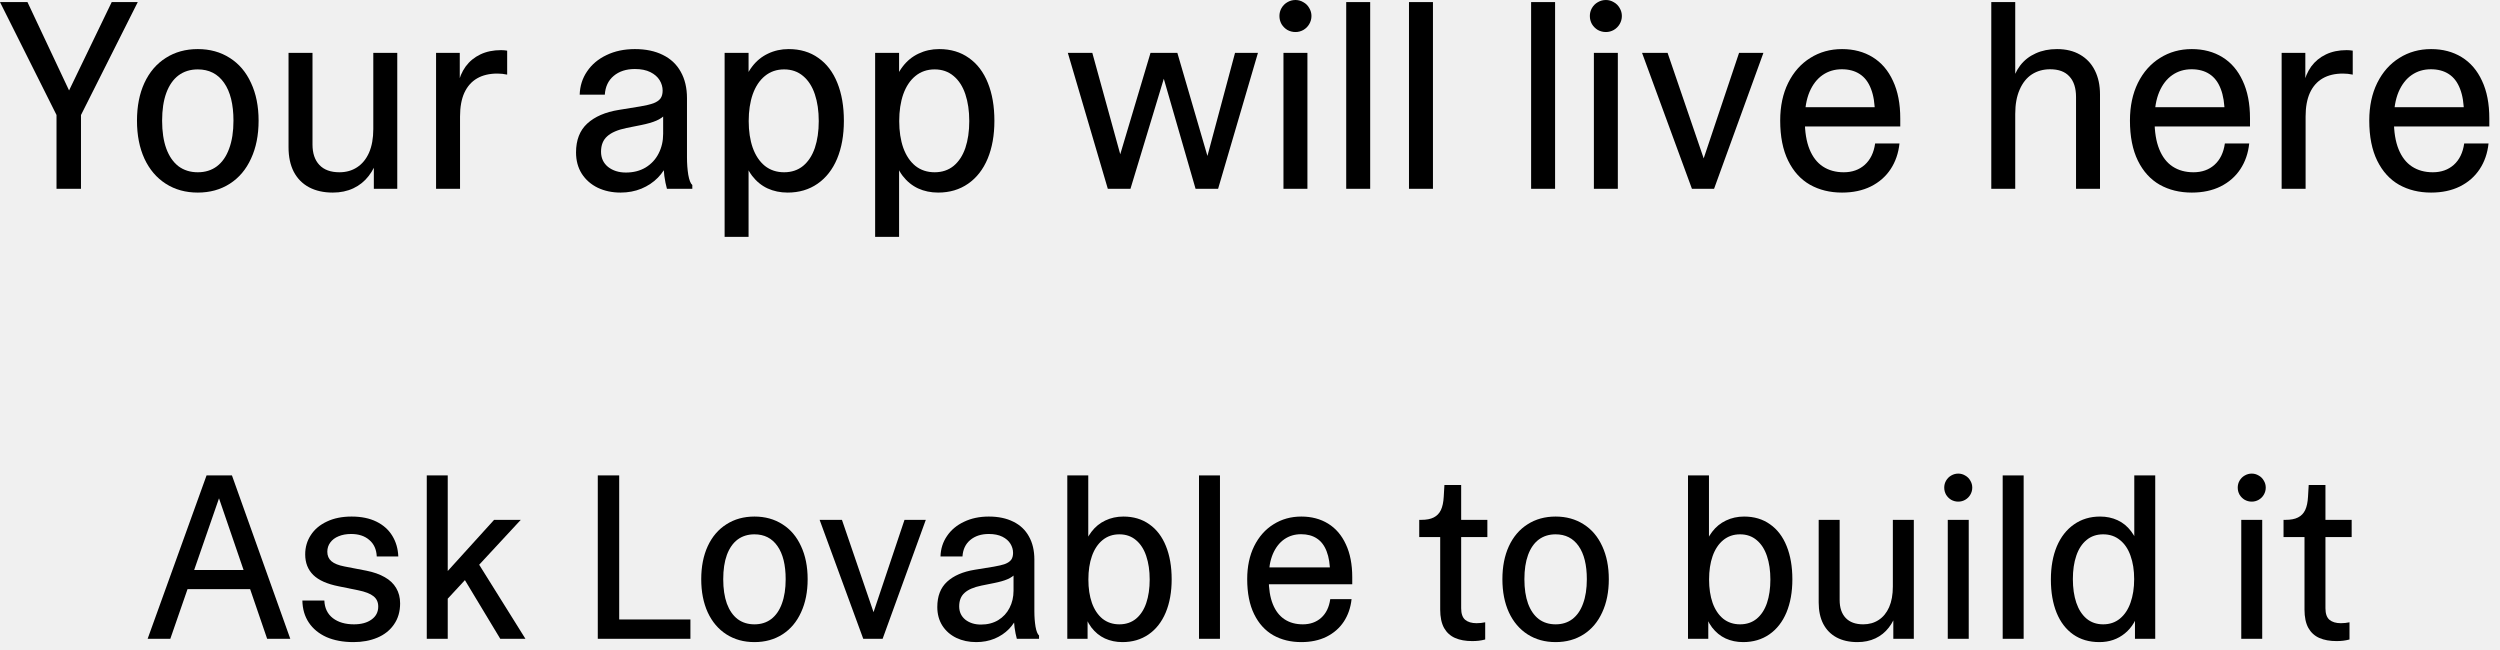
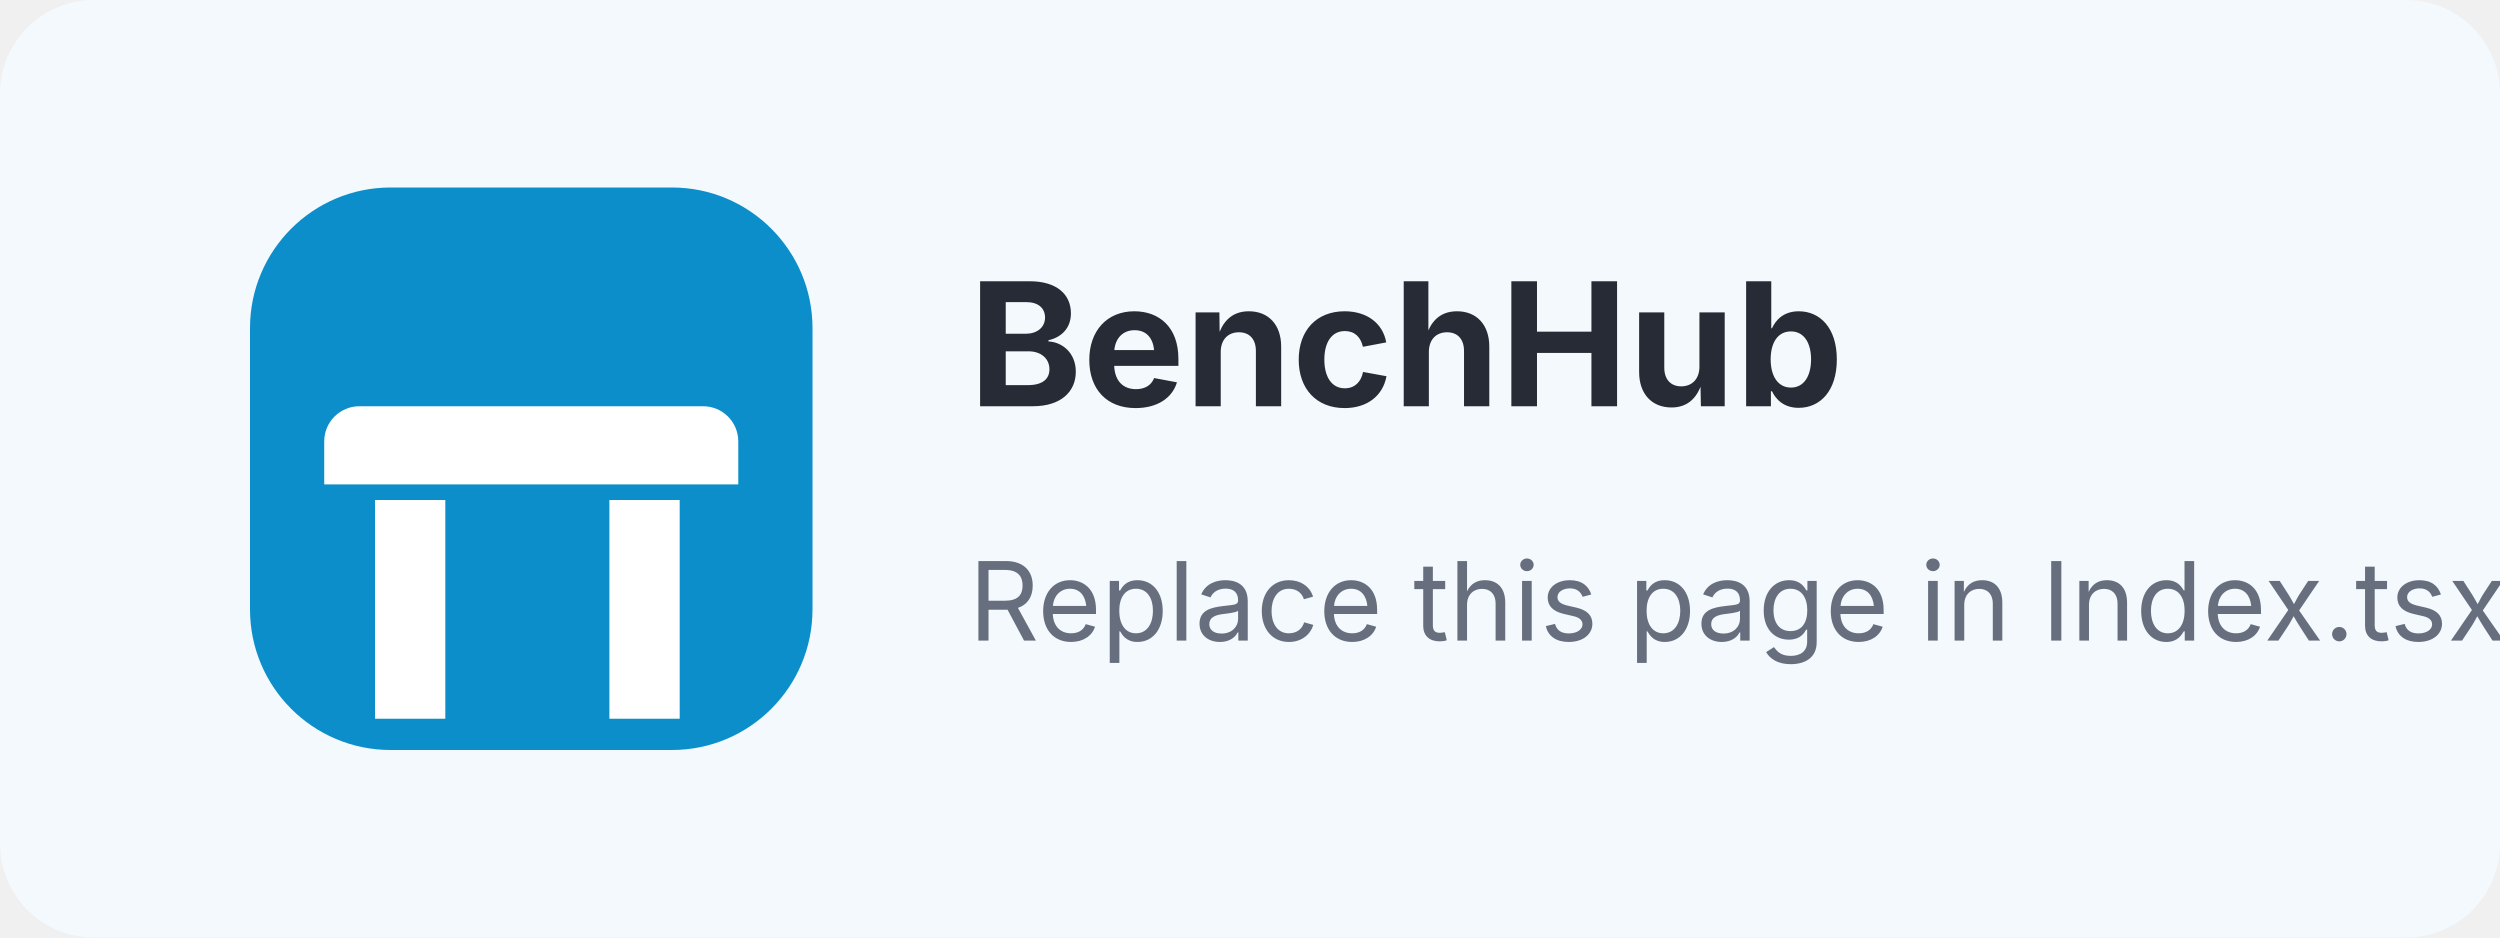
- <svg xmlns="http://www.w3.org/2000/svg" width="150" height="39" viewBox="0 0 150 39" fill="none">
-   <path d="M145.867 11.555C145.143 11.555 144.503 11.398 143.945 11.086C143.388 10.768 142.951 10.287 142.633 9.641C142.315 8.995 142.156 8.193 142.156 7.234C142.156 6.375 142.315 5.622 142.633 4.977C142.956 4.326 143.398 3.826 143.961 3.477C144.523 3.122 145.159 2.945 145.867 2.945C146.565 2.945 147.177 3.107 147.703 3.43C148.229 3.753 148.635 4.227 148.922 4.852C149.214 5.471 149.359 6.221 149.359 7.102C149.359 7.263 149.359 7.424 149.359 7.586H142.891V6.43H148.539L147.836 6.812C147.836 6.219 147.758 5.724 147.602 5.328C147.451 4.932 147.227 4.638 146.93 4.445C146.638 4.253 146.279 4.156 145.852 4.156C145.419 4.156 145.036 4.271 144.703 4.5C144.37 4.729 144.107 5.068 143.914 5.516C143.727 5.964 143.633 6.503 143.633 7.133V7.219C143.633 7.911 143.727 8.49 143.914 8.953C144.102 9.417 144.37 9.763 144.719 9.992C145.068 10.221 145.484 10.336 145.969 10.336C146.474 10.336 146.893 10.188 147.227 9.891C147.565 9.589 147.773 9.161 147.852 8.609H149.312C149.25 9.193 149.073 9.706 148.781 10.148C148.49 10.591 148.094 10.938 147.594 11.188C147.099 11.432 146.523 11.555 145.867 11.555Z" fill="black" />
-   <path d="M136.898 3.172H138.32V5.133L138.211 5.086C138.294 4.669 138.448 4.305 138.672 3.992C138.901 3.68 139.195 3.438 139.555 3.266C139.914 3.094 140.328 3.008 140.797 3.008C140.917 3.008 141.039 3.018 141.164 3.039V4.477C141.065 4.456 140.969 4.44 140.875 4.43C140.781 4.419 140.682 4.414 140.578 4.414C140.099 4.414 139.693 4.51 139.359 4.703C139.026 4.896 138.771 5.185 138.594 5.57C138.422 5.951 138.336 6.424 138.336 6.992V11.328H136.898V3.172Z" fill="black" />
-   <path d="M131.508 11.555C130.784 11.555 130.143 11.398 129.586 11.086C129.029 10.768 128.591 10.287 128.273 9.641C127.956 8.995 127.797 8.193 127.797 7.234C127.797 6.375 127.956 5.622 128.273 4.977C128.596 4.326 129.039 3.826 129.602 3.477C130.164 3.122 130.799 2.945 131.508 2.945C132.206 2.945 132.818 3.107 133.344 3.43C133.87 3.753 134.276 4.227 134.562 4.852C134.854 5.471 135 6.221 135 7.102C135 7.263 135 7.424 135 7.586H128.531V6.43H134.18L133.477 6.812C133.477 6.219 133.398 5.724 133.242 5.328C133.091 4.932 132.867 4.638 132.57 4.445C132.279 4.253 131.919 4.156 131.492 4.156C131.06 4.156 130.677 4.271 130.344 4.5C130.01 4.729 129.747 5.068 129.555 5.516C129.367 5.964 129.273 6.503 129.273 7.133V7.219C129.273 7.911 129.367 8.49 129.555 8.953C129.742 9.417 130.01 9.763 130.359 9.992C130.708 10.221 131.125 10.336 131.609 10.336C132.115 10.336 132.534 10.188 132.867 9.891C133.206 9.589 133.414 9.161 133.492 8.609H134.953C134.891 9.193 134.714 9.706 134.422 10.148C134.13 10.591 133.734 10.938 133.234 11.188C132.74 11.432 132.164 11.555 131.508 11.555Z" fill="black" />
-   <path d="M119.477 0.125H120.914V5.664L120.703 5.055C120.802 4.622 120.971 4.247 121.211 3.93C121.456 3.612 121.766 3.37 122.141 3.203C122.516 3.031 122.943 2.945 123.422 2.945C123.958 2.945 124.419 3.057 124.805 3.281C125.195 3.505 125.492 3.823 125.695 4.234C125.898 4.641 126 5.117 126 5.664V11.328H124.562V5.82C124.562 5.284 124.43 4.872 124.164 4.586C123.904 4.299 123.518 4.156 123.008 4.156C122.596 4.156 122.232 4.258 121.914 4.461C121.602 4.664 121.357 4.969 121.18 5.375C121.003 5.776 120.914 6.263 120.914 6.836V11.328H119.477V0.125Z" fill="black" />
-   <path d="M110.523 11.555C109.799 11.555 109.159 11.398 108.602 11.086C108.044 10.768 107.607 10.287 107.289 9.641C106.971 8.995 106.812 8.193 106.812 7.234C106.812 6.375 106.971 5.622 107.289 4.977C107.612 4.326 108.055 3.826 108.617 3.477C109.18 3.122 109.815 2.945 110.523 2.945C111.221 2.945 111.833 3.107 112.359 3.43C112.885 3.753 113.292 4.227 113.578 4.852C113.87 5.471 114.016 6.221 114.016 7.102C114.016 7.263 114.016 7.424 114.016 7.586H107.547V6.43H113.195L112.492 6.812C112.492 6.219 112.414 5.724 112.258 5.328C112.107 4.932 111.883 4.638 111.586 4.445C111.294 4.253 110.935 4.156 110.508 4.156C110.076 4.156 109.693 4.271 109.359 4.5C109.026 4.729 108.763 5.068 108.57 5.516C108.383 5.964 108.289 6.503 108.289 7.133V7.219C108.289 7.911 108.383 8.49 108.57 8.953C108.758 9.417 109.026 9.763 109.375 9.992C109.724 10.221 110.141 10.336 110.625 10.336C111.13 10.336 111.549 10.188 111.883 9.891C112.221 9.589 112.43 9.161 112.508 8.609H113.969C113.906 9.193 113.729 9.706 113.438 10.148C113.146 10.591 112.75 10.938 112.25 11.188C111.755 11.432 111.18 11.555 110.523 11.555Z" fill="black" />
-   <path d="M98.523 3.172H100.055L102.359 9.906H102.086L104.344 3.172H105.805L102.844 11.328H101.516L98.523 3.172Z" fill="black" />
-   <path d="M95.633 3.172H97.07V11.328H95.633V3.172ZM96.352 1.922C96.18 1.922 96.018 1.88 95.867 1.797C95.721 1.708 95.604 1.591 95.516 1.445C95.432 1.294 95.391 1.133 95.391 0.961C95.391 0.789 95.432 0.63 95.516 0.484C95.604 0.333 95.721 0.216 95.867 0.133C96.018 0.044 96.18 0 96.352 0C96.523 0 96.682 0.044 96.828 0.133C96.979 0.216 97.096 0.333 97.18 0.484C97.268 0.63 97.312 0.789 97.312 0.961C97.312 1.133 97.268 1.294 97.18 1.445C97.096 1.591 96.979 1.708 96.828 1.797C96.682 1.88 96.523 1.922 96.352 1.922Z" fill="black" />
-   <path d="M91.867 0.125H93.305V11.328H91.867V0.125Z" fill="black" />
-   <path d="M84.539 0.125H85.977V11.328H84.539V0.125Z" fill="black" />
-   <path d="M80.773 0.125H82.211V11.328H80.773V0.125Z" fill="black" />
-   <path d="M77.008 3.172H78.445V11.328H77.008V3.172ZM77.727 1.922C77.555 1.922 77.393 1.88 77.242 1.797C77.096 1.708 76.979 1.591 76.891 1.445C76.807 1.294 76.766 1.133 76.766 0.961C76.766 0.789 76.807 0.63 76.891 0.484C76.979 0.333 77.096 0.216 77.242 0.133C77.393 0.044 77.555 0 77.727 0C77.898 0 78.057 0.044 78.203 0.133C78.354 0.216 78.471 0.333 78.555 0.484C78.643 0.63 78.688 0.789 78.688 0.961C78.688 1.133 78.643 1.294 78.555 1.445C78.471 1.591 78.354 1.708 78.203 1.797C78.057 1.88 77.898 1.922 77.727 1.922Z" fill="black" />
-   <path d="M64.07 3.172H65.539L67.508 10.32H66.898L69.031 3.172H70.641L72.727 10.32H72.188L74.102 3.172H75.477L73.086 11.328H71.734L69.508 3.617H70.164L67.828 11.328H66.469L64.07 3.172Z" fill="black" />
-   <path d="M56.289 11.555C55.852 11.555 55.45 11.471 55.086 11.305C54.727 11.138 54.417 10.885 54.156 10.547C53.901 10.208 53.711 9.786 53.586 9.281L53.898 9.602V11.328H52.508V3.172H53.945V4.992L53.602 5.219C53.711 4.745 53.896 4.339 54.156 4C54.417 3.656 54.734 3.396 55.109 3.219C55.49 3.036 55.904 2.945 56.352 2.945C57.044 2.945 57.638 3.122 58.133 3.477C58.633 3.826 59.013 4.326 59.273 4.977C59.534 5.622 59.664 6.38 59.664 7.25C59.664 8.115 59.529 8.872 59.258 9.523C58.987 10.169 58.596 10.669 58.086 11.023C57.575 11.378 56.977 11.555 56.289 11.555ZM56.078 10.336C56.526 10.336 56.906 10.208 57.219 9.953C57.531 9.693 57.766 9.333 57.922 8.875C58.078 8.411 58.156 7.875 58.156 7.266C58.156 6.656 58.078 6.12 57.922 5.656C57.766 5.188 57.531 4.823 57.219 4.562C56.906 4.297 56.526 4.164 56.078 4.164C55.63 4.164 55.245 4.297 54.922 4.562C54.604 4.823 54.362 5.188 54.195 5.656C54.034 6.12 53.953 6.656 53.953 7.266C53.953 7.87 54.034 8.404 54.195 8.867C54.362 9.331 54.604 9.693 54.922 9.953C55.245 10.208 55.63 10.336 56.078 10.336ZM52.508 9.664H53.945V14.211H52.508V9.664Z" fill="black" />
-   <path d="M47.258 11.555C46.82 11.555 46.419 11.471 46.055 11.305C45.695 11.138 45.385 10.885 45.125 10.547C44.87 10.208 44.68 9.786 44.555 9.281L44.867 9.602V11.328H43.477V3.172H44.914V4.992L44.57 5.219C44.68 4.745 44.865 4.339 45.125 4C45.385 3.656 45.703 3.396 46.078 3.219C46.458 3.036 46.872 2.945 47.32 2.945C48.013 2.945 48.607 3.122 49.102 3.477C49.602 3.826 49.982 4.326 50.242 4.977C50.503 5.622 50.633 6.38 50.633 7.25C50.633 8.115 50.497 8.872 50.227 9.523C49.956 10.169 49.565 10.669 49.055 11.023C48.544 11.378 47.945 11.555 47.258 11.555ZM47.047 10.336C47.495 10.336 47.875 10.208 48.188 9.953C48.5 9.693 48.734 9.333 48.891 8.875C49.047 8.411 49.125 7.875 49.125 7.266C49.125 6.656 49.047 6.12 48.891 5.656C48.734 5.188 48.5 4.823 48.188 4.562C47.875 4.297 47.495 4.164 47.047 4.164C46.599 4.164 46.214 4.297 45.891 4.562C45.573 4.823 45.331 5.188 45.164 5.656C45.003 6.12 44.922 6.656 44.922 7.266C44.922 7.87 45.003 8.404 45.164 8.867C45.331 9.331 45.573 9.693 45.891 9.953C46.214 10.208 46.599 10.336 47.047 10.336ZM43.477 9.664H44.914V14.211H43.477V9.664Z" fill="black" />
-   <path d="M37.234 11.555C36.729 11.555 36.273 11.458 35.867 11.266C35.461 11.068 35.141 10.787 34.906 10.422C34.677 10.057 34.562 9.633 34.562 9.148C34.562 8.404 34.786 7.826 35.234 7.414C35.688 6.997 36.32 6.724 37.133 6.594L38.43 6.383C38.763 6.326 39.023 6.263 39.211 6.195C39.398 6.122 39.536 6.029 39.625 5.914C39.714 5.794 39.758 5.635 39.758 5.438C39.758 5.219 39.698 5.01 39.578 4.812C39.458 4.615 39.273 4.453 39.023 4.328C38.773 4.203 38.464 4.141 38.094 4.141C37.573 4.141 37.148 4.279 36.82 4.555C36.497 4.826 36.32 5.201 36.289 5.68H34.781C34.797 5.159 34.945 4.693 35.227 4.281C35.508 3.865 35.896 3.539 36.391 3.305C36.885 3.065 37.453 2.945 38.094 2.945C38.745 2.945 39.305 3.062 39.773 3.297C40.242 3.526 40.599 3.862 40.844 4.305C41.094 4.747 41.219 5.276 41.219 5.891V9.438C41.219 9.818 41.245 10.169 41.297 10.492C41.354 10.81 41.435 11.013 41.539 11.102V11.328H40.016C39.953 11.104 39.901 10.844 39.859 10.547C39.823 10.245 39.805 9.951 39.805 9.664L40.062 9.742C39.938 10.081 39.74 10.388 39.469 10.664C39.198 10.94 38.87 11.159 38.484 11.32C38.099 11.477 37.682 11.555 37.234 11.555ZM37.555 10.352C38.008 10.352 38.404 10.25 38.742 10.047C39.081 9.839 39.339 9.56 39.516 9.211C39.698 8.857 39.789 8.464 39.789 8.031V6.812L39.953 6.836C39.802 7.008 39.609 7.143 39.375 7.242C39.146 7.341 38.836 7.43 38.445 7.508L37.586 7.68C37.06 7.789 36.675 7.956 36.43 8.18C36.185 8.398 36.062 8.706 36.062 9.102C36.062 9.482 36.203 9.786 36.484 10.016C36.771 10.24 37.128 10.352 37.555 10.352Z" fill="black" />
-   <path d="M26.164 3.172H27.586V5.133L27.477 5.086C27.56 4.669 27.713 4.305 27.938 3.992C28.167 3.68 28.461 3.438 28.82 3.266C29.18 3.094 29.594 3.008 30.062 3.008C30.182 3.008 30.305 3.018 30.43 3.039V4.477C30.331 4.456 30.234 4.44 30.141 4.43C30.047 4.419 29.948 4.414 29.844 4.414C29.365 4.414 28.958 4.51 28.625 4.703C28.292 4.896 28.037 5.185 27.859 5.57C27.688 5.951 27.602 6.424 27.602 6.992V11.328H26.164V3.172Z" fill="black" />
-   <path d="M19.969 11.555C19.417 11.555 18.94 11.448 18.539 11.234C18.143 11.021 17.838 10.711 17.625 10.305C17.417 9.898 17.312 9.409 17.312 8.836V3.172H18.75V8.672C18.75 9.198 18.888 9.607 19.164 9.898C19.44 10.19 19.841 10.336 20.367 10.336C20.768 10.336 21.12 10.237 21.422 10.039C21.729 9.841 21.969 9.549 22.141 9.164C22.312 8.773 22.398 8.299 22.398 7.742V3.172H23.836V11.328H22.43V8.836L22.672 9.438C22.552 9.87 22.367 10.245 22.117 10.562C21.872 10.88 21.568 11.125 21.203 11.297C20.838 11.469 20.427 11.555 19.969 11.555Z" fill="black" />
-   <path d="M11.867 11.555C11.138 11.555 10.497 11.378 9.945 11.023C9.393 10.669 8.966 10.167 8.664 9.516C8.367 8.865 8.219 8.107 8.219 7.242C8.219 6.378 8.367 5.622 8.664 4.977C8.966 4.326 9.393 3.826 9.945 3.477C10.497 3.122 11.138 2.945 11.867 2.945C12.596 2.945 13.237 3.122 13.789 3.477C14.341 3.826 14.766 4.326 15.062 4.977C15.365 5.622 15.516 6.378 15.516 7.242C15.516 8.107 15.365 8.865 15.062 9.516C14.766 10.167 14.341 10.669 13.789 11.023C13.237 11.378 12.596 11.555 11.867 11.555ZM11.867 10.336C12.315 10.336 12.698 10.216 13.016 9.977C13.338 9.732 13.583 9.378 13.75 8.914C13.922 8.451 14.008 7.893 14.008 7.242C14.008 6.263 13.82 5.505 13.445 4.969C13.07 4.432 12.544 4.164 11.867 4.164C11.419 4.164 11.034 4.284 10.711 4.523C10.393 4.763 10.148 5.115 9.977 5.578C9.81 6.036 9.727 6.591 9.727 7.242C9.727 7.893 9.81 8.451 9.977 8.914C10.148 9.378 10.393 9.732 10.711 9.977C11.034 10.216 11.419 10.336 11.867 10.336Z" fill="black" />
-   <path d="M3.391 6.18L3.711 7.539L0 0.125H1.648L4.414 6H3.867L6.703 0.125H8.266L4.539 7.539L4.859 6.18V11.328H3.391V6.18Z" fill="black" />
-   <path d="M140.19 38.465C139.789 38.465 139.448 38.403 139.165 38.28C138.882 38.157 138.661 37.957 138.502 37.679C138.347 37.396 138.27 37.029 138.27 36.578V32.224H137.012V31.191H137.135C137.445 31.191 137.693 31.144 137.88 31.048C138.071 30.952 138.215 30.804 138.311 30.604C138.406 30.403 138.463 30.136 138.481 29.804L138.522 29.1H139.527V31.301L139.377 31.191H141.1V32.224H139.527V36.496C139.527 36.82 139.607 37.05 139.767 37.187C139.931 37.323 140.159 37.392 140.45 37.392C140.637 37.392 140.81 37.373 140.97 37.337V38.369C140.828 38.406 140.699 38.431 140.58 38.444C140.462 38.458 140.332 38.465 140.19 38.465Z" fill="black" />
-   <path d="M134.476 31.191H135.733V38.328H134.476V31.191ZM135.104 30.098C134.954 30.098 134.813 30.061 134.681 29.988C134.553 29.911 134.451 29.808 134.373 29.681C134.3 29.549 134.264 29.407 134.264 29.257C134.264 29.106 134.3 28.967 134.373 28.84C134.451 28.708 134.553 28.605 134.681 28.532C134.813 28.455 134.954 28.416 135.104 28.416C135.255 28.416 135.394 28.455 135.521 28.532C135.654 28.605 135.756 28.708 135.829 28.84C135.907 28.967 135.945 29.106 135.945 29.257C135.945 29.407 135.907 29.549 135.829 29.681C135.756 29.808 135.654 29.911 135.521 29.988C135.394 30.061 135.255 30.098 135.104 30.098Z" fill="black" />
-   <path d="M128.057 28.525H129.314V31.191H128.057V28.525ZM125.965 38.526C125.354 38.526 124.83 38.374 124.393 38.068C123.955 37.758 123.622 37.323 123.395 36.763C123.167 36.198 123.053 35.535 123.053 34.773C123.053 34.017 123.171 33.354 123.408 32.784C123.65 32.215 123.994 31.775 124.44 31.465C124.887 31.15 125.409 30.993 126.006 30.993C126.389 30.993 126.737 31.066 127.052 31.212C127.371 31.358 127.642 31.579 127.865 31.875C128.093 32.171 128.262 32.54 128.371 32.982L128.057 32.702V31.191H129.314V38.328H128.098V36.735L128.357 36.537C128.212 37.161 127.924 37.649 127.496 38C127.068 38.351 126.557 38.526 125.965 38.526ZM126.19 37.46C126.582 37.46 126.917 37.346 127.195 37.118C127.478 36.886 127.69 36.567 127.831 36.161C127.977 35.751 128.05 35.279 128.05 34.746C128.05 34.217 127.977 33.75 127.831 33.345C127.69 32.939 127.478 32.625 127.195 32.401C126.917 32.173 126.582 32.06 126.19 32.06C125.799 32.06 125.466 32.173 125.192 32.401C124.919 32.625 124.714 32.939 124.577 33.345C124.44 33.746 124.372 34.213 124.372 34.746C124.372 35.279 124.44 35.751 124.577 36.161C124.714 36.567 124.919 36.886 125.192 37.118C125.466 37.346 125.799 37.46 126.19 37.46Z" fill="black" />
-   <path d="M120.161 28.525H121.419V38.328H120.161V28.525Z" fill="black" />
-   <path d="M116.866 31.191H118.124V38.328H116.866V31.191ZM117.495 30.098C117.345 30.098 117.203 30.061 117.071 29.988C116.944 29.911 116.841 29.808 116.764 29.681C116.691 29.549 116.654 29.407 116.654 29.257C116.654 29.106 116.691 28.967 116.764 28.84C116.841 28.708 116.944 28.605 117.071 28.532C117.203 28.455 117.345 28.416 117.495 28.416C117.646 28.416 117.785 28.455 117.912 28.532C118.044 28.605 118.147 28.708 118.22 28.84C118.297 28.967 118.336 29.106 118.336 29.257C118.336 29.407 118.297 29.549 118.22 29.681C118.147 29.808 118.044 29.911 117.912 29.988C117.785 30.061 117.646 30.098 117.495 30.098Z" fill="black" />
-   <path d="M111.445 38.526C110.962 38.526 110.545 38.433 110.194 38.246C109.848 38.059 109.581 37.788 109.395 37.433C109.212 37.077 109.121 36.649 109.121 36.148V31.191H110.379V36.004C110.379 36.464 110.5 36.822 110.741 37.077C110.983 37.332 111.334 37.46 111.794 37.46C112.145 37.46 112.452 37.373 112.717 37.2C112.986 37.027 113.195 36.772 113.346 36.435C113.496 36.093 113.571 35.678 113.571 35.19V31.191H114.829V38.328H113.599V36.148L113.811 36.674C113.706 37.052 113.544 37.38 113.325 37.658C113.111 37.936 112.844 38.15 112.525 38.301C112.206 38.451 111.846 38.526 111.445 38.526Z" fill="black" />
-   <path d="M104.589 38.526C104.206 38.526 103.855 38.453 103.536 38.308C103.222 38.162 102.951 37.941 102.723 37.645C102.499 37.348 102.333 36.979 102.224 36.537L102.497 36.817V38.328H101.28V31.191H102.538V32.784L102.237 32.982C102.333 32.568 102.495 32.212 102.723 31.916C102.951 31.615 103.229 31.387 103.557 31.232C103.889 31.073 104.252 30.993 104.644 30.993C105.25 30.993 105.769 31.148 106.202 31.458C106.64 31.763 106.972 32.201 107.2 32.77C107.428 33.336 107.542 33.999 107.542 34.76C107.542 35.516 107.424 36.179 107.187 36.749C106.95 37.314 106.608 37.752 106.161 38.062C105.715 38.371 105.19 38.526 104.589 38.526ZM104.404 37.46C104.796 37.46 105.129 37.348 105.402 37.125C105.676 36.897 105.881 36.583 106.018 36.182C106.154 35.776 106.223 35.307 106.223 34.773C106.223 34.24 106.154 33.771 106.018 33.365C105.881 32.955 105.676 32.636 105.402 32.408C105.129 32.176 104.796 32.06 104.404 32.06C104.012 32.06 103.675 32.176 103.393 32.408C103.115 32.636 102.903 32.955 102.757 33.365C102.616 33.771 102.545 34.24 102.545 34.773C102.545 35.302 102.616 35.769 102.757 36.175C102.903 36.58 103.115 36.897 103.393 37.125C103.675 37.348 104.012 37.46 104.404 37.46ZM101.28 28.525H102.538V31.191H101.28V28.525Z" fill="black" />
-   <path d="M93.337 38.526C92.699 38.526 92.138 38.371 91.655 38.062C91.172 37.752 90.799 37.312 90.534 36.742C90.274 36.172 90.144 35.509 90.144 34.753C90.144 33.996 90.274 33.336 90.534 32.77C90.799 32.201 91.172 31.763 91.655 31.458C92.138 31.148 92.699 30.993 93.337 30.993C93.975 30.993 94.535 31.148 95.019 31.458C95.502 31.763 95.873 32.201 96.133 32.77C96.397 33.336 96.529 33.996 96.529 34.753C96.529 35.509 96.397 36.172 96.133 36.742C95.873 37.312 95.502 37.752 95.019 38.062C94.535 38.371 93.975 38.526 93.337 38.526ZM93.337 37.46C93.729 37.46 94.064 37.355 94.342 37.145C94.624 36.931 94.838 36.621 94.984 36.216C95.135 35.81 95.21 35.323 95.21 34.753C95.21 33.896 95.046 33.233 94.718 32.764C94.39 32.294 93.929 32.06 93.337 32.06C92.945 32.06 92.608 32.164 92.325 32.374C92.047 32.584 91.833 32.891 91.683 33.297C91.537 33.698 91.464 34.183 91.464 34.753C91.464 35.323 91.537 35.81 91.683 36.216C91.833 36.621 92.047 36.931 92.325 37.145C92.608 37.355 92.945 37.46 93.337 37.46Z" fill="black" />
-   <path d="M88.333 38.465C87.932 38.465 87.59 38.403 87.308 38.28C87.025 38.157 86.804 37.957 86.644 37.679C86.49 37.396 86.412 37.029 86.412 36.578V32.224H85.154V31.191H85.277C85.587 31.191 85.836 31.144 86.022 31.048C86.214 30.952 86.357 30.804 86.453 30.604C86.549 30.403 86.606 30.136 86.624 29.804L86.665 29.1H87.67V31.301L87.519 31.191H89.242V32.224H87.67V36.496C87.67 36.82 87.75 37.05 87.909 37.187C88.073 37.323 88.301 37.392 88.593 37.392C88.78 37.392 88.953 37.373 89.112 37.337V38.369C88.971 38.406 88.841 38.431 88.723 38.444C88.604 38.458 88.474 38.465 88.333 38.465Z" fill="black" />
-   <path d="M78.079 38.526C77.446 38.526 76.885 38.39 76.397 38.116C75.91 37.838 75.527 37.417 75.249 36.852C74.971 36.286 74.832 35.585 74.832 34.746C74.832 33.994 74.971 33.336 75.249 32.77C75.532 32.201 75.919 31.763 76.411 31.458C76.903 31.148 77.459 30.993 78.079 30.993C78.69 30.993 79.225 31.134 79.686 31.417C80.146 31.7 80.501 32.114 80.752 32.661C81.007 33.203 81.135 33.86 81.135 34.63C81.135 34.771 81.135 34.912 81.135 35.054H75.475V34.042H80.417L79.802 34.377C79.802 33.857 79.733 33.425 79.597 33.078C79.465 32.732 79.269 32.474 79.009 32.306C78.754 32.137 78.439 32.053 78.065 32.053C77.687 32.053 77.352 32.153 77.061 32.353C76.769 32.554 76.539 32.85 76.37 33.242C76.206 33.634 76.124 34.106 76.124 34.657V34.732C76.124 35.339 76.206 35.844 76.37 36.25C76.534 36.656 76.769 36.959 77.074 37.159C77.38 37.36 77.744 37.46 78.168 37.46C78.61 37.46 78.977 37.33 79.269 37.07C79.565 36.806 79.747 36.432 79.815 35.949H81.094C81.039 36.46 80.884 36.908 80.629 37.296C80.374 37.683 80.027 37.986 79.59 38.205C79.157 38.419 78.653 38.526 78.079 38.526Z" fill="black" />
-   <path d="M71.94 28.525H73.198V38.328H71.94V28.525Z" fill="black" />
-   <path d="M67.347 38.526C66.964 38.526 66.613 38.453 66.294 38.308C65.98 38.162 65.708 37.941 65.481 37.645C65.257 37.348 65.091 36.979 64.981 36.537L65.255 36.817V38.328H64.038V31.191H65.296V32.784L64.995 32.982C65.091 32.568 65.253 32.212 65.481 31.916C65.708 31.615 65.986 31.387 66.314 31.232C66.647 31.073 67.009 30.993 67.401 30.993C68.007 30.993 68.527 31.148 68.96 31.458C69.397 31.763 69.73 32.201 69.958 32.77C70.186 33.336 70.3 33.999 70.3 34.76C70.3 35.516 70.181 36.179 69.944 36.749C69.707 37.314 69.366 37.752 68.919 38.062C68.472 38.371 67.948 38.526 67.347 38.526ZM67.162 37.46C67.554 37.46 67.887 37.348 68.16 37.125C68.434 36.897 68.639 36.583 68.775 36.182C68.912 35.776 68.981 35.307 68.981 34.773C68.981 34.24 68.912 33.771 68.775 33.365C68.639 32.955 68.434 32.636 68.16 32.408C67.887 32.176 67.554 32.06 67.162 32.06C66.77 32.06 66.433 32.176 66.15 32.408C65.872 32.636 65.66 32.955 65.515 33.365C65.373 33.771 65.303 34.24 65.303 34.773C65.303 35.302 65.373 35.769 65.515 36.175C65.66 36.58 65.872 36.897 66.15 37.125C66.433 37.348 66.77 37.46 67.162 37.46ZM64.038 28.525H65.296V31.191H64.038V28.525Z" fill="black" />
-   <path d="M58.576 38.526C58.134 38.526 57.735 38.442 57.38 38.273C57.024 38.1 56.744 37.854 56.539 37.535C56.339 37.216 56.238 36.845 56.238 36.421C56.238 35.769 56.434 35.263 56.826 34.903C57.223 34.539 57.776 34.3 58.487 34.185L59.622 34.001C59.914 33.951 60.142 33.896 60.306 33.837C60.47 33.773 60.59 33.691 60.668 33.591C60.745 33.486 60.784 33.347 60.784 33.174C60.784 32.982 60.732 32.8 60.627 32.627C60.522 32.454 60.36 32.312 60.142 32.203C59.923 32.094 59.652 32.039 59.328 32.039C58.872 32.039 58.501 32.16 58.214 32.401C57.931 32.638 57.776 32.967 57.749 33.386H56.43C56.443 32.93 56.573 32.522 56.819 32.162C57.065 31.797 57.405 31.513 57.838 31.308C58.271 31.098 58.768 30.993 59.328 30.993C59.898 30.993 60.388 31.096 60.798 31.301C61.208 31.501 61.52 31.795 61.734 32.183C61.953 32.57 62.062 33.033 62.062 33.57V36.674C62.062 37.007 62.085 37.314 62.131 37.597C62.181 37.875 62.252 38.052 62.343 38.13V38.328H61.01C60.955 38.132 60.91 37.904 60.873 37.645C60.841 37.38 60.825 37.123 60.825 36.872L61.051 36.94C60.941 37.237 60.768 37.505 60.531 37.747C60.294 37.989 60.007 38.18 59.67 38.321C59.333 38.458 58.968 38.526 58.576 38.526ZM58.856 37.474C59.253 37.474 59.599 37.385 59.895 37.207C60.192 37.025 60.417 36.781 60.572 36.476C60.732 36.166 60.812 35.822 60.812 35.443V34.377L60.955 34.398C60.823 34.548 60.654 34.666 60.449 34.753C60.249 34.84 59.977 34.917 59.636 34.985L58.884 35.136C58.423 35.231 58.086 35.377 57.872 35.573C57.658 35.765 57.551 36.033 57.551 36.38C57.551 36.713 57.674 36.979 57.92 37.18C58.171 37.376 58.483 37.474 58.856 37.474Z" fill="black" />
-   <path d="M49.177 31.191H50.517L52.533 37.084H52.294L54.27 31.191H55.548L52.957 38.328H51.795L49.177 31.191Z" fill="black" />
-   <path d="M45.267 38.526C44.629 38.526 44.068 38.371 43.585 38.062C43.102 37.752 42.728 37.312 42.464 36.742C42.204 36.172 42.074 35.509 42.074 34.753C42.074 33.996 42.204 33.336 42.464 32.77C42.728 32.201 43.102 31.763 43.585 31.458C44.068 31.148 44.629 30.993 45.267 30.993C45.905 30.993 46.465 31.148 46.948 31.458C47.431 31.763 47.803 32.201 48.062 32.77C48.327 33.336 48.459 33.996 48.459 34.753C48.459 35.509 48.327 36.172 48.062 36.742C47.803 37.312 47.431 37.752 46.948 38.062C46.465 38.371 45.905 38.526 45.267 38.526ZM45.267 37.46C45.658 37.46 45.993 37.355 46.272 37.145C46.554 36.931 46.768 36.621 46.914 36.216C47.065 35.81 47.14 35.323 47.14 34.753C47.14 33.896 46.976 33.233 46.648 32.764C46.319 32.294 45.859 32.06 45.267 32.06C44.875 32.06 44.537 32.164 44.255 32.374C43.977 32.584 43.763 32.891 43.612 33.297C43.467 33.698 43.394 34.183 43.394 34.753C43.394 35.323 43.467 35.81 43.612 36.216C43.763 36.621 43.977 36.931 44.255 37.145C44.537 37.355 44.875 37.46 45.267 37.46Z" fill="black" />
-   <path d="M35.867 28.525H37.152V37.556L36.934 37.166H41.425V38.328H35.867V28.525Z" fill="black" />
-   <path d="M25.606 28.525H26.864V34.63H26.529L29.646 31.191H31.246L26.331 36.496L26.864 35.402V38.328H25.606V28.525ZM27.705 34.493L28.389 33.304L31.526 38.328H30.016L27.705 34.493Z" fill="black" />
-   <path d="M21.211 38.526C20.591 38.526 20.051 38.426 19.591 38.226C19.135 38.02 18.782 37.731 18.531 37.357C18.281 36.984 18.151 36.542 18.142 36.031H19.461C19.479 36.487 19.65 36.84 19.974 37.091C20.297 37.337 20.719 37.46 21.238 37.46C21.676 37.46 22.027 37.364 22.291 37.173C22.56 36.981 22.694 36.722 22.694 36.394C22.694 36.129 22.599 35.922 22.407 35.772C22.22 35.621 21.915 35.503 21.491 35.416L20.315 35.177C19.627 35.04 19.121 34.815 18.798 34.5C18.474 34.181 18.312 33.769 18.312 33.263C18.312 32.834 18.424 32.449 18.648 32.107C18.871 31.761 19.192 31.49 19.611 31.294C20.031 31.093 20.525 30.993 21.095 30.993C21.678 30.993 22.177 31.096 22.592 31.301C23.006 31.506 23.323 31.791 23.542 32.155C23.761 32.515 23.879 32.925 23.898 33.386H22.605C22.587 32.967 22.439 32.638 22.161 32.401C21.888 32.16 21.523 32.039 21.067 32.039C20.78 32.039 20.53 32.085 20.315 32.176C20.101 32.262 19.935 32.388 19.816 32.552C19.698 32.711 19.639 32.896 19.639 33.105C19.639 33.342 19.721 33.532 19.885 33.673C20.049 33.814 20.309 33.919 20.664 33.987L21.977 34.24C22.414 34.327 22.783 34.457 23.084 34.63C23.385 34.798 23.613 35.015 23.768 35.279C23.927 35.544 24.007 35.851 24.007 36.202C24.007 36.694 23.884 37.116 23.638 37.467C23.396 37.818 23.064 38.082 22.64 38.26C22.216 38.438 21.74 38.526 21.211 38.526Z" fill="black" />
-   <path d="M12.393 28.525H13.917L17.417 38.328H16.029L13.021 29.551H13.261L10.219 38.328H8.858L12.393 28.525ZM10.82 34.199H15.599V35.348H10.82V34.199Z" fill="black" />
+ <svg xmlns="http://www.w3.org/2000/svg" viewBox="0 0 320 120" role="img" aria-label="BenchHub">
+   <rect width="320" height="120" rx="12" fill="hsl(199 55% 97%)" />
+   <g transform="translate(32 24)">
+     <rect width="72" height="72" rx="18" fill="hsl(199 89% 42%)" />
+     <path fill="#fff" d="M14 28h44a4.5 4.5 0 0 1 4.5 4.5v5.5H9.5V32.5A4.5 4.5 0 0 1 14 28Zm2 12h9v28h-9V40Zm30 0h9v28h-9V40Z" />
+   </g>
+   <text x="124" y="52" font-family="system-ui, Segoe UI, Inter, sans-serif" font-size="22" font-weight="700" fill="hsl(220 16% 18%)">BenchHub</text>
+   <text x="124" y="82" font-family="system-ui, Segoe UI, Inter, sans-serif" font-size="14" fill="hsl(220 10% 45%)">Replace this page in Index.tsx</text>
</svg>
